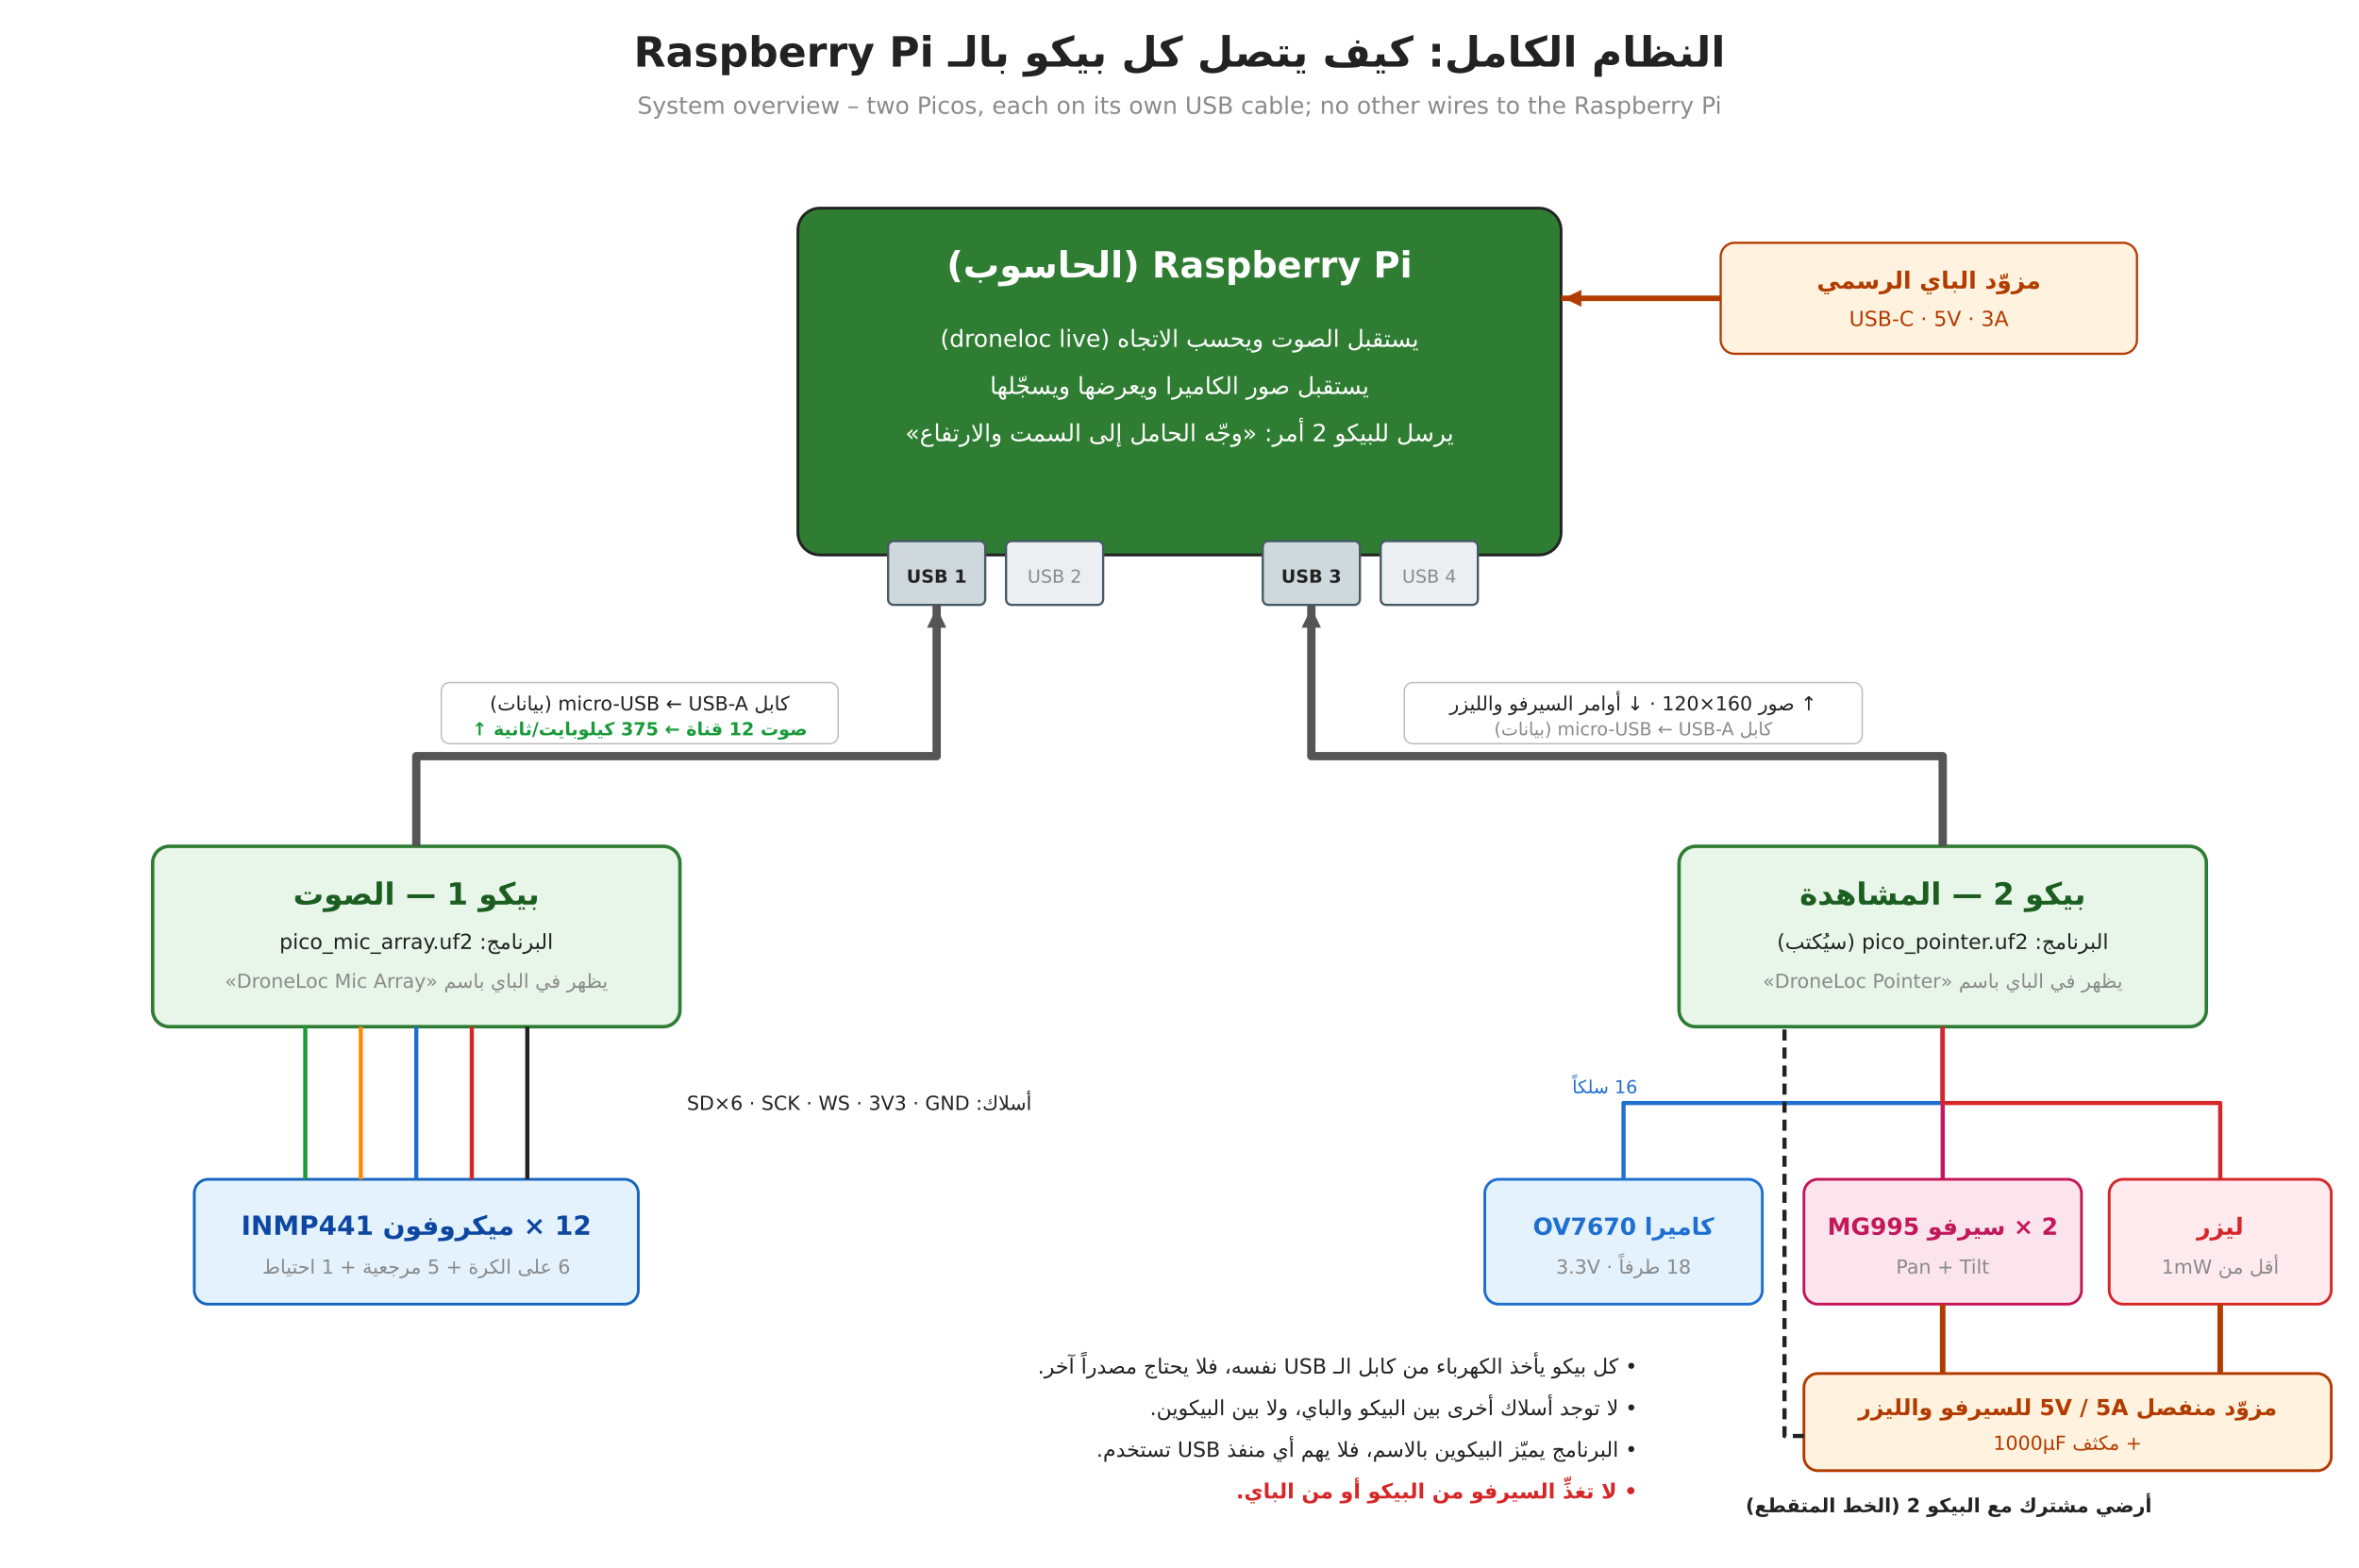
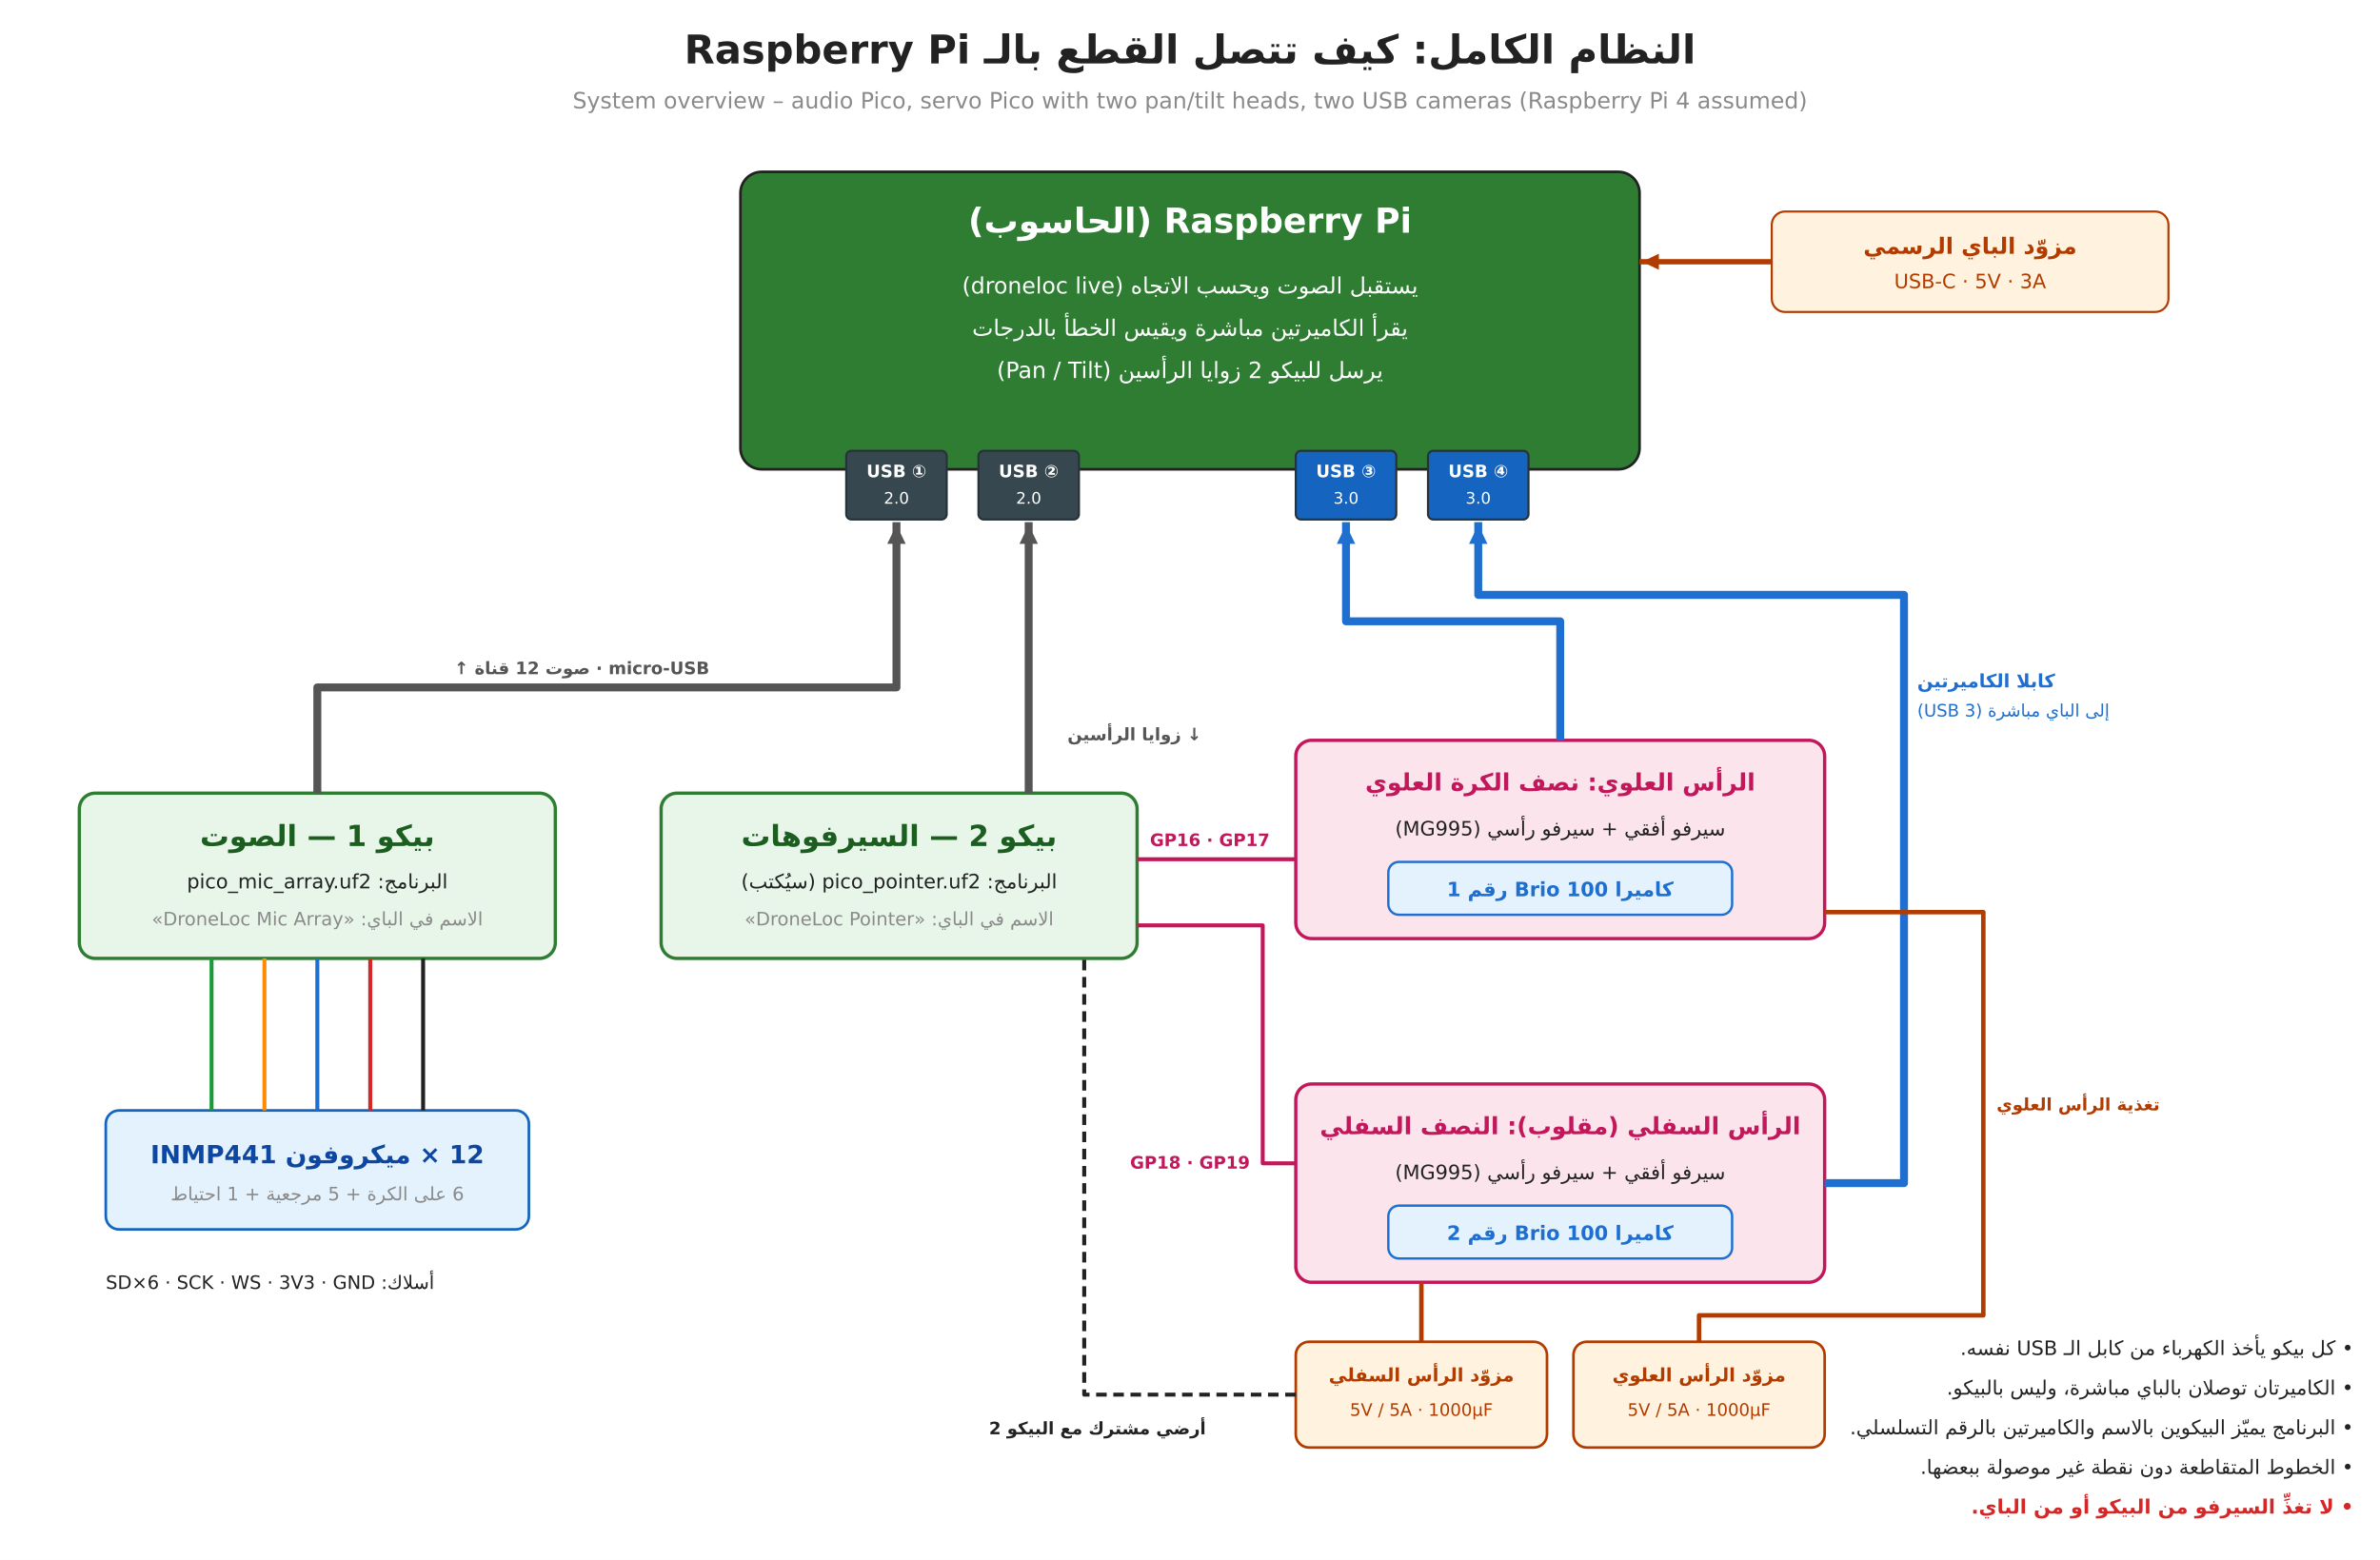
- <svg xmlns="http://www.w3.org/2000/svg" width="1700" height="1130" viewBox="0 0 1700 1130" font-family="DejaVu Sans, sans-serif">
+ <svg xmlns="http://www.w3.org/2000/svg" width="1800" height="1180" viewBox="0 0 1800 1180" font-family="DejaVu Sans, sans-serif">
  <rect width="100%" height="100%" fill="#fff" />
-   <text x="850" y="48" font-size="30" fill="#222" text-anchor="middle" font-weight="bold" direction="rtl" unicode-bidi="embed">النظام الكامل: كيف يتصل كل بيكو بالـ Raspberry Pi</text>
-   <text x="850" y="82" font-size="17" fill="#8a8a8a" text-anchor="middle">System overview – two Picos, each on its own USB cable; no other wires to the Raspberry Pi</text>
-   <rect x="575" y="150" width="550" height="250" rx="16" fill="#2e7d32" stroke="#222" stroke-width="2" />
-   <text x="850.0" y="200" font-size="26" fill="#fff" text-anchor="middle" font-weight="bold" direction="rtl" unicode-bidi="embed">Raspberry Pi (الحاسوب)</text>
-   <text x="850.0" y="250" font-size="17" fill="#fff" text-anchor="middle" direction="rtl" unicode-bidi="embed">يستقبل الصوت ويحسب الاتجاه (droneloc live)</text>
-   <text x="850.0" y="284" font-size="17" fill="#fff" text-anchor="middle" direction="rtl" unicode-bidi="embed">يستقبل صور الكاميرا ويعرضها ويسجّلها</text>
-   <text x="850.0" y="318" font-size="17" fill="#fff" text-anchor="middle" direction="rtl" unicode-bidi="embed">يرسل للبيكو 2 أمر: «وجّه الحامل إلى السمت والارتفاع»</text>
-   <rect x="640" y="390" width="70" height="46" rx="4" fill="#cfd8dc" stroke="#455a64" stroke-width="1.6" />
-   <text x="675" y="420" font-size="13" fill="#222" text-anchor="middle" font-weight="bold">USB 1</text>
-   <rect x="725" y="390" width="70" height="46" rx="4" fill="#eceff1" stroke="#455a64" stroke-width="1.6" />
-   <text x="760" y="420" font-size="13" fill="#8a8a8a" text-anchor="middle">USB 2</text>
-   <rect x="910" y="390" width="70" height="46" rx="4" fill="#cfd8dc" stroke="#455a64" stroke-width="1.6" />
-   <text x="945" y="420" font-size="13" fill="#222" text-anchor="middle" font-weight="bold">USB 3</text>
-   <rect x="995" y="390" width="70" height="46" rx="4" fill="#eceff1" stroke="#455a64" stroke-width="1.6" />
-   <text x="1030" y="420" font-size="13" fill="#8a8a8a" text-anchor="middle">USB 4</text>
-   <rect x="1240" y="175" width="300" height="80" rx="10" fill="#fff3e0" stroke="#b23c00" stroke-width="1.6" />
-   <text x="1390" y="208" font-size="17" fill="#b23c00" text-anchor="middle" font-weight="bold" direction="rtl" unicode-bidi="embed">مزوّد الباي الرسمي</text>
-   <text x="1390" y="235" font-size="15" fill="#b23c00" text-anchor="middle">USB-C · 5V · 3A</text>
-   <polyline points="1240,215 1125,215" fill="none" stroke="#b23c00" stroke-width="4" stroke-linejoin="round" />
-   <polygon points="1127,215 1139.606,208.91 1139.606,221.09" fill="#b23c00" />
-   <rect x="110" y="610" width="380" height="130" rx="12" fill="#e8f5e9" stroke="#2e7d32" stroke-width="2.5" />
-   <text x="300.0" y="652" font-size="22" fill="#1b5e20" text-anchor="middle" font-weight="bold" direction="rtl" unicode-bidi="embed">بيكو 1 — الصوت</text>
-   <text x="300.0" y="684" font-size="15" fill="#222" text-anchor="middle" direction="rtl" unicode-bidi="embed">البرنامج: pico_mic_array.uf2</text>
-   <text x="300.0" y="712" font-size="14" fill="#8a8a8a" text-anchor="middle" direction="rtl" unicode-bidi="embed">يظهر في الباي باسم «DroneLoc Mic Array»</text>
-   <rect x="140" y="850" width="320" height="90" rx="10" fill="#e3f2fd" stroke="#1565c0" stroke-width="2" />
-   <text x="300" y="890" font-size="19" fill="#0d47a1" text-anchor="middle" font-weight="bold" direction="rtl" unicode-bidi="embed">12 × ميكروفون INMP441</text>
-   <text x="300" y="918" font-size="14" fill="#8a8a8a" text-anchor="middle" direction="rtl" unicode-bidi="embed">6 على الكرة + 5 مرجعية + 1 احتياط</text>
-   <polyline points="220,850 220,740" fill="none" stroke="#1a9a3a" stroke-width="3" stroke-linejoin="round" />
-   <polyline points="260,850 260,740" fill="none" stroke="#ff8c00" stroke-width="3" stroke-linejoin="round" />
-   <polyline points="300,850 300,740" fill="none" stroke="#1f6fd1" stroke-width="3" stroke-linejoin="round" />
-   <polyline points="340,850 340,740" fill="none" stroke="#d62728" stroke-width="3" stroke-linejoin="round" />
-   <polyline points="380,850 380,740" fill="none" stroke="#222" stroke-width="3" stroke-linejoin="round" />
-   <text x="495" y="800" font-size="14" fill="#222" text-anchor="end" direction="rtl" unicode-bidi="embed">أسلاك: SD×6 · SCK · WS · 3V3 · GND</text>
-   <polyline points="300,610 300,545 675,545 675,436" fill="none" stroke="#555" stroke-width="6" stroke-linejoin="round" />
-   <polygon points="675,438 681.959,452.407 668.041,452.407" fill="#555" />
-   <rect x="318" y="492" width="286" height="44" rx="6" fill="#fff" stroke="#bbb" stroke-width="1" />
-   <text x="461" y="512" font-size="14" fill="#222" text-anchor="middle" direction="rtl" unicode-bidi="embed">كابل micro-USB ← USB-A (بيانات)</text>
-   <text x="461" y="530" font-size="13" fill="#1a9a3a" text-anchor="middle" font-weight="bold" direction="rtl" unicode-bidi="embed">صوت 12 قناة ← 375 كيلوبايت/ثانية ↑</text>
-   <rect x="1210" y="610" width="380" height="130" rx="12" fill="#e8f5e9" stroke="#2e7d32" stroke-width="2.5" />
-   <text x="1400.0" y="652" font-size="22" fill="#1b5e20" text-anchor="middle" font-weight="bold" direction="rtl" unicode-bidi="embed">بيكو 2 — المشاهدة</text>
-   <text x="1400.0" y="684" font-size="15" fill="#222" text-anchor="middle" direction="rtl" unicode-bidi="embed">البرنامج: pico_pointer.uf2 (سيُكتب)</text>
-   <text x="1400.0" y="712" font-size="14" fill="#8a8a8a" text-anchor="middle" direction="rtl" unicode-bidi="embed">يظهر في الباي باسم «DroneLoc Pointer»</text>
-   <polyline points="1400,610 1400,545 945,545 945,436" fill="none" stroke="#555" stroke-width="6" stroke-linejoin="round" />
-   <polygon points="945,438 951.959,452.407 938.041,452.407" fill="#555" />
-   <rect x="1012" y="492" width="330" height="44" rx="6" fill="#fff" stroke="#bbb" stroke-width="1" />
-   <text x="1177" y="512" font-size="14" fill="#222" text-anchor="middle" direction="rtl" unicode-bidi="embed">↑ صور 160×120 · ↓ أوامر السيرفو والليزر</text>
-   <text x="1177" y="530" font-size="13" fill="#8a8a8a" text-anchor="middle" direction="rtl" unicode-bidi="embed">كابل micro-USB ← USB-A (بيانات)</text>
-   <rect x="1070" y="850" width="200" height="90" rx="10" fill="#e3f2fd" stroke="#1f6fd1" stroke-width="2" />
-   <text x="1170.0" y="890" font-size="17" fill="#1f6fd1" text-anchor="middle" font-weight="bold" direction="rtl" unicode-bidi="embed">كاميرا OV7670</text>
-   <text x="1170.0" y="918" font-size="14" fill="#8a8a8a" text-anchor="middle" direction="rtl" unicode-bidi="embed">18 طرفاً · 3.3V</text>
-   <polyline points="1170.0,850 1170.0,795 1400,795 1400,740" fill="none" stroke="#1f6fd1" stroke-width="3" stroke-linejoin="round" />
-   <rect x="1300" y="850" width="200" height="90" rx="10" fill="#fce4ec" stroke="#c2185b" stroke-width="2" />
-   <text x="1400.0" y="890" font-size="17" fill="#c2185b" text-anchor="middle" font-weight="bold" direction="rtl" unicode-bidi="embed">2 × سيرفو MG995</text>
-   <text x="1400.0" y="918" font-size="14" fill="#8a8a8a" text-anchor="middle">Pan + Tilt</text>
-   <polyline points="1400.0,850 1400.0,795 1400,795 1400,740" fill="none" stroke="#c2185b" stroke-width="3" stroke-linejoin="round" />
-   <rect x="1520" y="850" width="160" height="90" rx="10" fill="#ffebee" stroke="#d62728" stroke-width="2" />
-   <text x="1600.0" y="890" font-size="17" fill="#d62728" text-anchor="middle" font-weight="bold" direction="rtl" unicode-bidi="embed">ليزر</text>
-   <text x="1600.0" y="918" font-size="14" fill="#8a8a8a" text-anchor="middle" direction="rtl" unicode-bidi="embed">أقل من 1mW</text>
-   <polyline points="1600.0,850 1600.0,795 1400,795 1400,740" fill="none" stroke="#d62728" stroke-width="3" stroke-linejoin="round" />
-   <text x="1180" y="788" font-size="13" fill="#1f6fd1" text-anchor="start" direction="rtl" unicode-bidi="embed">16 سلكاً</text>
-   <rect x="1300" y="990" width="380" height="70" rx="10" fill="#fff3e0" stroke="#b23c00" stroke-width="2" />
-   <text x="1490" y="1020" font-size="16" fill="#b23c00" text-anchor="middle" font-weight="bold" direction="rtl" unicode-bidi="embed">مزوّد منفصل 5V / 5A للسيرفو والليزر</text>
-   <text x="1490" y="1045" font-size="14" fill="#b23c00" text-anchor="middle" direction="rtl" unicode-bidi="embed">+ مكثف 1000µF</text>
-   <polyline points="1400,990 1400,940" fill="none" stroke="#b23c00" stroke-width="4" stroke-linejoin="round" />
-   <polyline points="1600,990 1600,940" fill="none" stroke="#b23c00" stroke-width="4" stroke-linejoin="round" />
-   <polyline points="1300,1035 1286,1035 1286,740" fill="none" stroke="#222" stroke-width="3" stroke-linejoin="round" stroke-dasharray="8,5" />
-   <text x="1258" y="1090" font-size="14" fill="#222" text-anchor="end" font-weight="bold" direction="rtl" unicode-bidi="embed">أرضي مشترك مع البيكو 2 (الخط المتقطع)</text>
-   <text x="1180" y="990" font-size="15" fill="#222" text-anchor="start" direction="rtl" unicode-bidi="embed">• كل بيكو يأخذ الكهرباء من كابل الـ USB نفسه، فلا يحتاج مصدراً آخر.</text>
-   <text x="1180" y="1020" font-size="15" fill="#222" text-anchor="start" direction="rtl" unicode-bidi="embed">• لا توجد أسلاك أخرى بين البيكو والباي، ولا بين البيكوين.</text>
-   <text x="1180" y="1050" font-size="15" fill="#222" text-anchor="start" direction="rtl" unicode-bidi="embed">• البرنامج يميّز البيكوين بالاسم، فلا يهم أي منفذ USB تستخدم.</text>
-   <text x="1180" y="1080" font-size="15" fill="#d62728" text-anchor="start" font-weight="bold" direction="rtl" unicode-bidi="embed">• لا تغذِّ السيرفو من البيكو أو من الباي.</text>
+   <text x="900" y="48" font-size="30" fill="#222" text-anchor="middle" font-weight="bold" direction="rtl" unicode-bidi="embed">النظام الكامل: كيف تتصل القطع بالـ Raspberry Pi</text>
+   <text x="900" y="82" font-size="17" fill="#8a8a8a" text-anchor="middle">System overview – audio Pico, servo Pico with two pan/tilt heads, two USB cameras (Raspberry Pi 4 assumed)</text>
+   <rect x="560" y="130" width="680" height="225" rx="16" fill="#2e7d32" stroke="#222" stroke-width="2" />
+   <text x="900.0" y="176" font-size="26" fill="#fff" text-anchor="middle" font-weight="bold" direction="rtl" unicode-bidi="embed">Raspberry Pi (الحاسوب)</text>
+   <text x="900.0" y="222" font-size="17" fill="#fff" text-anchor="middle" direction="rtl" unicode-bidi="embed">يستقبل الصوت ويحسب الاتجاه (droneloc live)</text>
+   <text x="900.0" y="254" font-size="17" fill="#fff" text-anchor="middle" direction="rtl" unicode-bidi="embed">يقرأ الكاميرتين مباشرة ويقيس الخطأ بالدرجات</text>
+   <text x="900.0" y="286" font-size="17" fill="#fff" text-anchor="middle" direction="rtl" unicode-bidi="embed">يرسل للبيكو 2 زوايا الرأسين (Pan / Tilt)</text>
+   <rect x="640" y="341" width="76" height="52" rx="4" fill="#37474f" stroke="#263238" stroke-width="1.6" />
+   <text x="678" y="361" font-size="13" fill="#fff" text-anchor="middle" font-weight="bold">USB ①</text>
+   <text x="678" y="381" font-size="12" fill="#fff" text-anchor="middle">2.0</text>
+   <rect x="740" y="341" width="76" height="52" rx="4" fill="#37474f" stroke="#263238" stroke-width="1.6" />
+   <text x="778" y="361" font-size="13" fill="#fff" text-anchor="middle" font-weight="bold">USB ②</text>
+   <text x="778" y="381" font-size="12" fill="#fff" text-anchor="middle">2.0</text>
+   <rect x="980" y="341" width="76" height="52" rx="4" fill="#1565c0" stroke="#263238" stroke-width="1.6" />
+   <text x="1018" y="361" font-size="13" fill="#fff" text-anchor="middle" font-weight="bold">USB ③</text>
+   <text x="1018" y="381" font-size="12" fill="#fff" text-anchor="middle">3.0</text>
+   <rect x="1080" y="341" width="76" height="52" rx="4" fill="#1565c0" stroke="#263238" stroke-width="1.6" />
+   <text x="1118" y="361" font-size="13" fill="#fff" text-anchor="middle" font-weight="bold">USB ④</text>
+   <text x="1118" y="381" font-size="12" fill="#fff" text-anchor="middle">3.0</text>
+   <rect x="1340" y="160" width="300" height="76" rx="10" fill="#fff3e0" stroke="#b23c00" stroke-width="1.6" />
+   <text x="1490" y="192" font-size="17" fill="#b23c00" text-anchor="middle" font-weight="bold" direction="rtl" unicode-bidi="embed">مزوّد الباي الرسمي</text>
+   <text x="1490" y="218" font-size="15" fill="#b23c00" text-anchor="middle">USB-C · 5V · 3A</text>
+   <polyline points="1340,198 1240,198" fill="none" stroke="#b23c00" stroke-width="4" stroke-linejoin="round" />
+   <polygon points="1242,198 1254.606,191.91 1254.606,204.09" fill="#b23c00" />
+   <rect x="60" y="600" width="360" height="125" rx="12" fill="#e8f5e9" stroke="#2e7d32" stroke-width="2.5" />
+   <text x="240.0" y="640" font-size="22" fill="#1b5e20" text-anchor="middle" font-weight="bold" direction="rtl" unicode-bidi="embed">بيكو 1 — الصوت</text>
+   <text x="240.0" y="672" font-size="15" fill="#222" text-anchor="middle" direction="rtl" unicode-bidi="embed">البرنامج: pico_mic_array.uf2</text>
+   <text x="240.0" y="700" font-size="14" fill="#8a8a8a" text-anchor="middle" direction="rtl" unicode-bidi="embed">الاسم في الباي: «DroneLoc Mic Array»</text>
+   <polyline points="240,600 240,520 678,520 678,395" fill="none" stroke="#555" stroke-width="6" stroke-linejoin="round" />
+   <polygon points="678,397 684.959,411.407 671.041,411.407" fill="#555" />
+   <text x="440" y="510" font-size="13" fill="#555" text-anchor="middle" font-weight="bold" direction="rtl" unicode-bidi="embed">micro-USB · صوت 12 قناة ↑</text>
+   <rect x="80" y="840" width="320" height="90" rx="10" fill="#e3f2fd" stroke="#1565c0" stroke-width="2" />
+   <text x="240" y="880" font-size="19" fill="#0d47a1" text-anchor="middle" font-weight="bold" direction="rtl" unicode-bidi="embed">12 × ميكروفون INMP441</text>
+   <text x="240" y="908" font-size="14" fill="#8a8a8a" text-anchor="middle" direction="rtl" unicode-bidi="embed">6 على الكرة + 5 مرجعية + 1 احتياط</text>
+   <polyline points="160,840 160,725" fill="none" stroke="#1a9a3a" stroke-width="3" stroke-linejoin="round" />
+   <polyline points="200,840 200,725" fill="none" stroke="#ff8c00" stroke-width="3" stroke-linejoin="round" />
+   <polyline points="240,840 240,725" fill="none" stroke="#1f6fd1" stroke-width="3" stroke-linejoin="round" />
+   <polyline points="280,840 280,725" fill="none" stroke="#d62728" stroke-width="3" stroke-linejoin="round" />
+   <polyline points="320,840 320,725" fill="none" stroke="#222" stroke-width="3" stroke-linejoin="round" />
+   <text x="80" y="975" font-size="14" fill="#222" text-anchor="end" direction="rtl" unicode-bidi="embed">أسلاك: SD×6 · SCK · WS · 3V3 · GND</text>
+   <rect x="500" y="600" width="360" height="125" rx="12" fill="#e8f5e9" stroke="#2e7d32" stroke-width="2.5" />
+   <text x="680.0" y="640" font-size="22" fill="#1b5e20" text-anchor="middle" font-weight="bold" direction="rtl" unicode-bidi="embed">بيكو 2 — السيرفوهات</text>
+   <text x="680.0" y="672" font-size="15" fill="#222" text-anchor="middle" direction="rtl" unicode-bidi="embed">البرنامج: pico_pointer.uf2 (سيُكتب)</text>
+   <text x="680.0" y="700" font-size="14" fill="#8a8a8a" text-anchor="middle" direction="rtl" unicode-bidi="embed">الاسم في الباي: «DroneLoc Pointer»</text>
+   <polyline points="778,600 778,395" fill="none" stroke="#555" stroke-width="6" stroke-linejoin="round" />
+   <polygon points="778,397 784.959,411.407 771.041,411.407" fill="#555" />
+   <text x="858" y="560" font-size="13" fill="#555" text-anchor="middle" font-weight="bold" direction="rtl" unicode-bidi="embed">↓ زوايا الرأسين</text>
+   <rect x="980" y="560" width="400" height="150" rx="12" fill="#fce4ec" stroke="#c2185b" stroke-width="2.5" />
+   <text x="1180" y="598" font-size="18" fill="#c2185b" text-anchor="middle" font-weight="bold" direction="rtl" unicode-bidi="embed">الرأس العلوي: نصف الكرة العلوي</text>
+   <text x="1180" y="632" font-size="15" fill="#222" text-anchor="middle" direction="rtl" unicode-bidi="embed">سيرفو أفقي + سيرفو رأسي (MG995)</text>
+   <rect x="1050" y="652" width="260" height="40" rx="8" fill="#e3f2fd" stroke="#1f6fd1" stroke-width="1.8" />
+   <text x="1180" y="678" font-size="15" fill="#1f6fd1" text-anchor="middle" font-weight="bold" direction="rtl" unicode-bidi="embed">كاميرا Brio 100 رقم 1</text>
+   <polyline points="860,650 980,650" fill="none" stroke="#c2185b" stroke-width="3" stroke-linejoin="round" />
+   <text x="915" y="640" font-size="13" fill="#c2185b" text-anchor="middle" font-weight="bold">GP16 · GP17</text>
+   <rect x="980" y="820" width="400" height="150" rx="12" fill="#fce4ec" stroke="#c2185b" stroke-width="2.5" />
+   <text x="1180" y="858" font-size="18" fill="#c2185b" text-anchor="middle" font-weight="bold" direction="rtl" unicode-bidi="embed">الرأس السفلي (مقلوب): النصف السفلي</text>
+   <text x="1180" y="892" font-size="15" fill="#222" text-anchor="middle" direction="rtl" unicode-bidi="embed">سيرفو أفقي + سيرفو رأسي (MG995)</text>
+   <rect x="1050" y="912" width="260" height="40" rx="8" fill="#e3f2fd" stroke="#1f6fd1" stroke-width="1.8" />
+   <text x="1180" y="938" font-size="15" fill="#1f6fd1" text-anchor="middle" font-weight="bold" direction="rtl" unicode-bidi="embed">كاميرا Brio 100 رقم 2</text>
+   <polyline points="860,700 955,700 955,880 980,880" fill="none" stroke="#c2185b" stroke-width="3" stroke-linejoin="round" />
+   <text x="900" y="884" font-size="13" fill="#c2185b" text-anchor="middle" font-weight="bold">GP18 · GP19</text>
+   <polyline points="1180,560 1180,470 1018,470 1018,395" fill="none" stroke="#1f6fd1" stroke-width="6" stroke-linejoin="round" />
+   <polygon points="1018,397 1024.959,411.407 1011.041,411.407" fill="#1f6fd1" />
+   <polyline points="1380,895 1440,895 1440,450 1118,450 1118,395" fill="none" stroke="#1f6fd1" stroke-width="6" stroke-linejoin="round" />
+   <polygon points="1118,397 1124.959,411.407 1111.041,411.407" fill="#1f6fd1" />
+   <text x="1450" y="520" font-size="14" fill="#1f6fd1" text-anchor="end" font-weight="bold" direction="rtl" unicode-bidi="embed">كابلا الكاميرتين</text>
+   <text x="1450" y="542" font-size="13" fill="#1f6fd1" text-anchor="end" direction="rtl" unicode-bidi="embed">إلى الباي مباشرة (USB 3)</text>
+   <rect x="980" y="1015" width="190" height="80" rx="10" fill="#fff3e0" stroke="#b23c00" stroke-width="2" />
+   <text x="1075" y="1045" font-size="14" fill="#b23c00" text-anchor="middle" font-weight="bold" direction="rtl" unicode-bidi="embed">مزوّد الرأس السفلي</text>
+   <text x="1075" y="1071" font-size="13" fill="#b23c00" text-anchor="middle">5V / 5A · 1000µF</text>
+   <rect x="1190" y="1015" width="190" height="80" rx="10" fill="#fff3e0" stroke="#b23c00" stroke-width="2" />
+   <text x="1285" y="1045" font-size="14" fill="#b23c00" text-anchor="middle" font-weight="bold" direction="rtl" unicode-bidi="embed">مزوّد الرأس العلوي</text>
+   <text x="1285" y="1071" font-size="13" fill="#b23c00" text-anchor="middle">5V / 5A · 1000µF</text>
+   <polyline points="1285,1015 1285,995 1500,995 1500,690 1380,690" fill="none" stroke="#b23c00" stroke-width="3.4" stroke-linejoin="round" />
+   <polyline points="1075,1015 1075,970" fill="none" stroke="#b23c00" stroke-width="3.4" stroke-linejoin="round" />
+   <text x="1510" y="840" font-size="13" fill="#b23c00" text-anchor="end" font-weight="bold" direction="rtl" unicode-bidi="embed">تغذية الرأس العلوي</text>
+   <polyline points="980,1055 820,1055 820,725" fill="none" stroke="#222" stroke-width="3" stroke-linejoin="round" stroke-dasharray="8,5" />
+   <text x="830" y="1085" font-size="13" fill="#222" text-anchor="middle" font-weight="bold" direction="rtl" unicode-bidi="embed">أرضي مشترك مع البيكو 2</text>
+   <text x="1780" y="1025" font-size="15" fill="#222" text-anchor="start" direction="rtl" unicode-bidi="embed">• كل بيكو يأخذ الكهرباء من كابل الـ USB نفسه.</text>
+   <text x="1780" y="1055" font-size="15" fill="#222" text-anchor="start" direction="rtl" unicode-bidi="embed">• الكاميرتان توصلان بالباي مباشرة، وليس بالبيكو.</text>
+   <text x="1780" y="1085" font-size="15" fill="#222" text-anchor="start" direction="rtl" unicode-bidi="embed">• البرنامج يميّز البيكوين بالاسم والكاميرتين بالرقم التسلسلي.</text>
+   <text x="1780" y="1115" font-size="15" fill="#222" text-anchor="start" direction="rtl" unicode-bidi="embed">• الخطوط المتقاطعة دون نقطة غير موصولة ببعضها.</text>
+   <text x="1780" y="1145" font-size="15" fill="#d62728" text-anchor="start" font-weight="bold" direction="rtl" unicode-bidi="embed">• لا تغذِّ السيرفو من البيكو أو من الباي.</text>
</svg>
